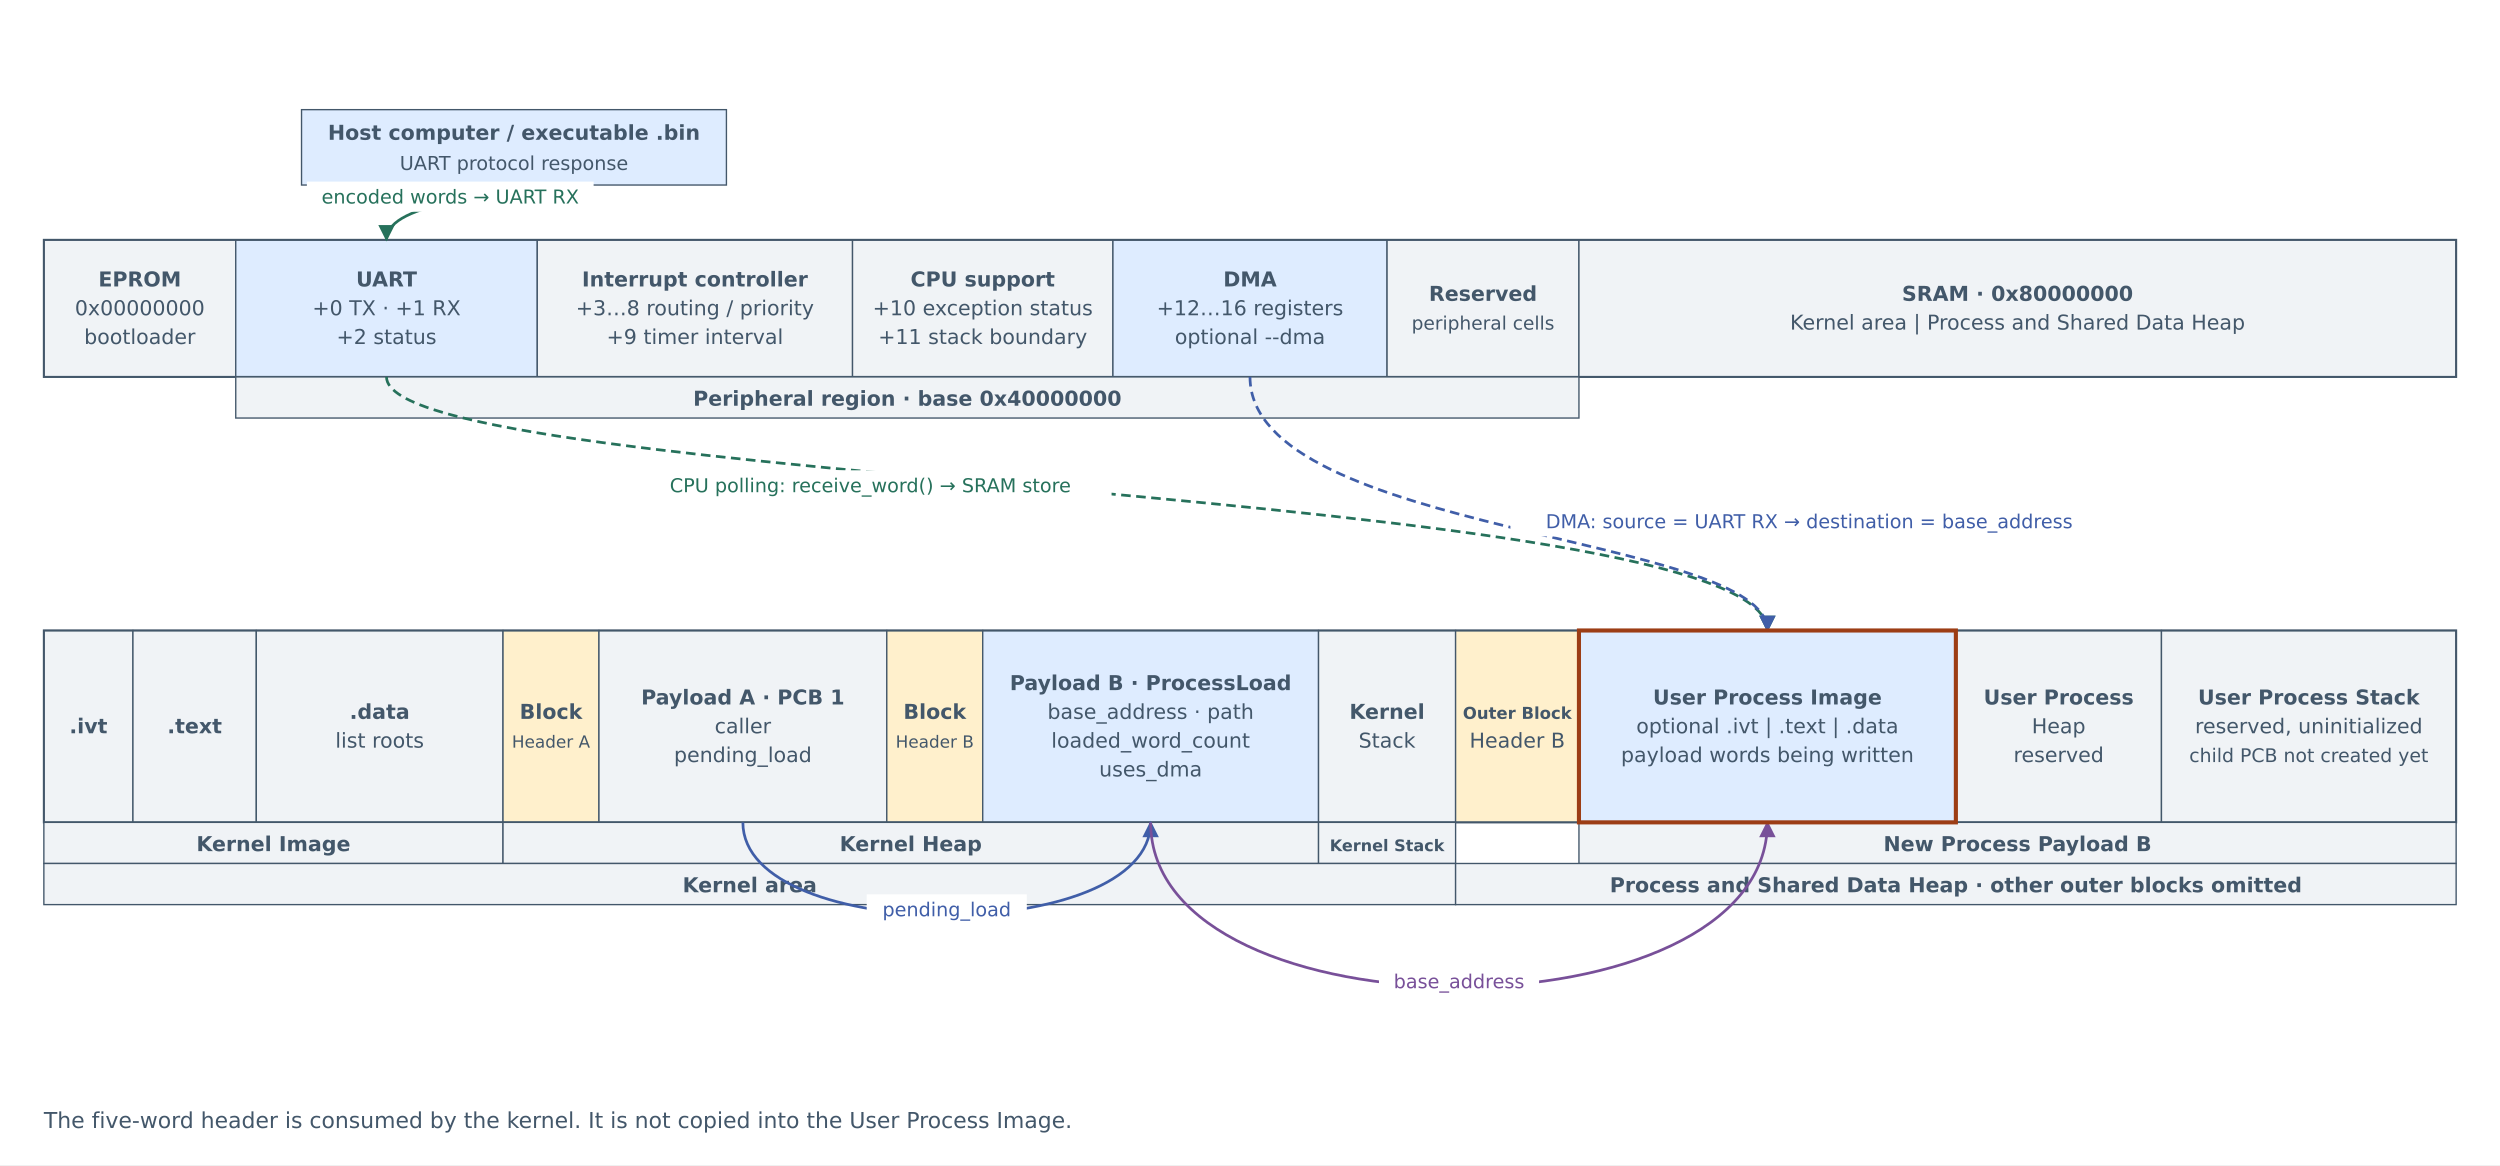
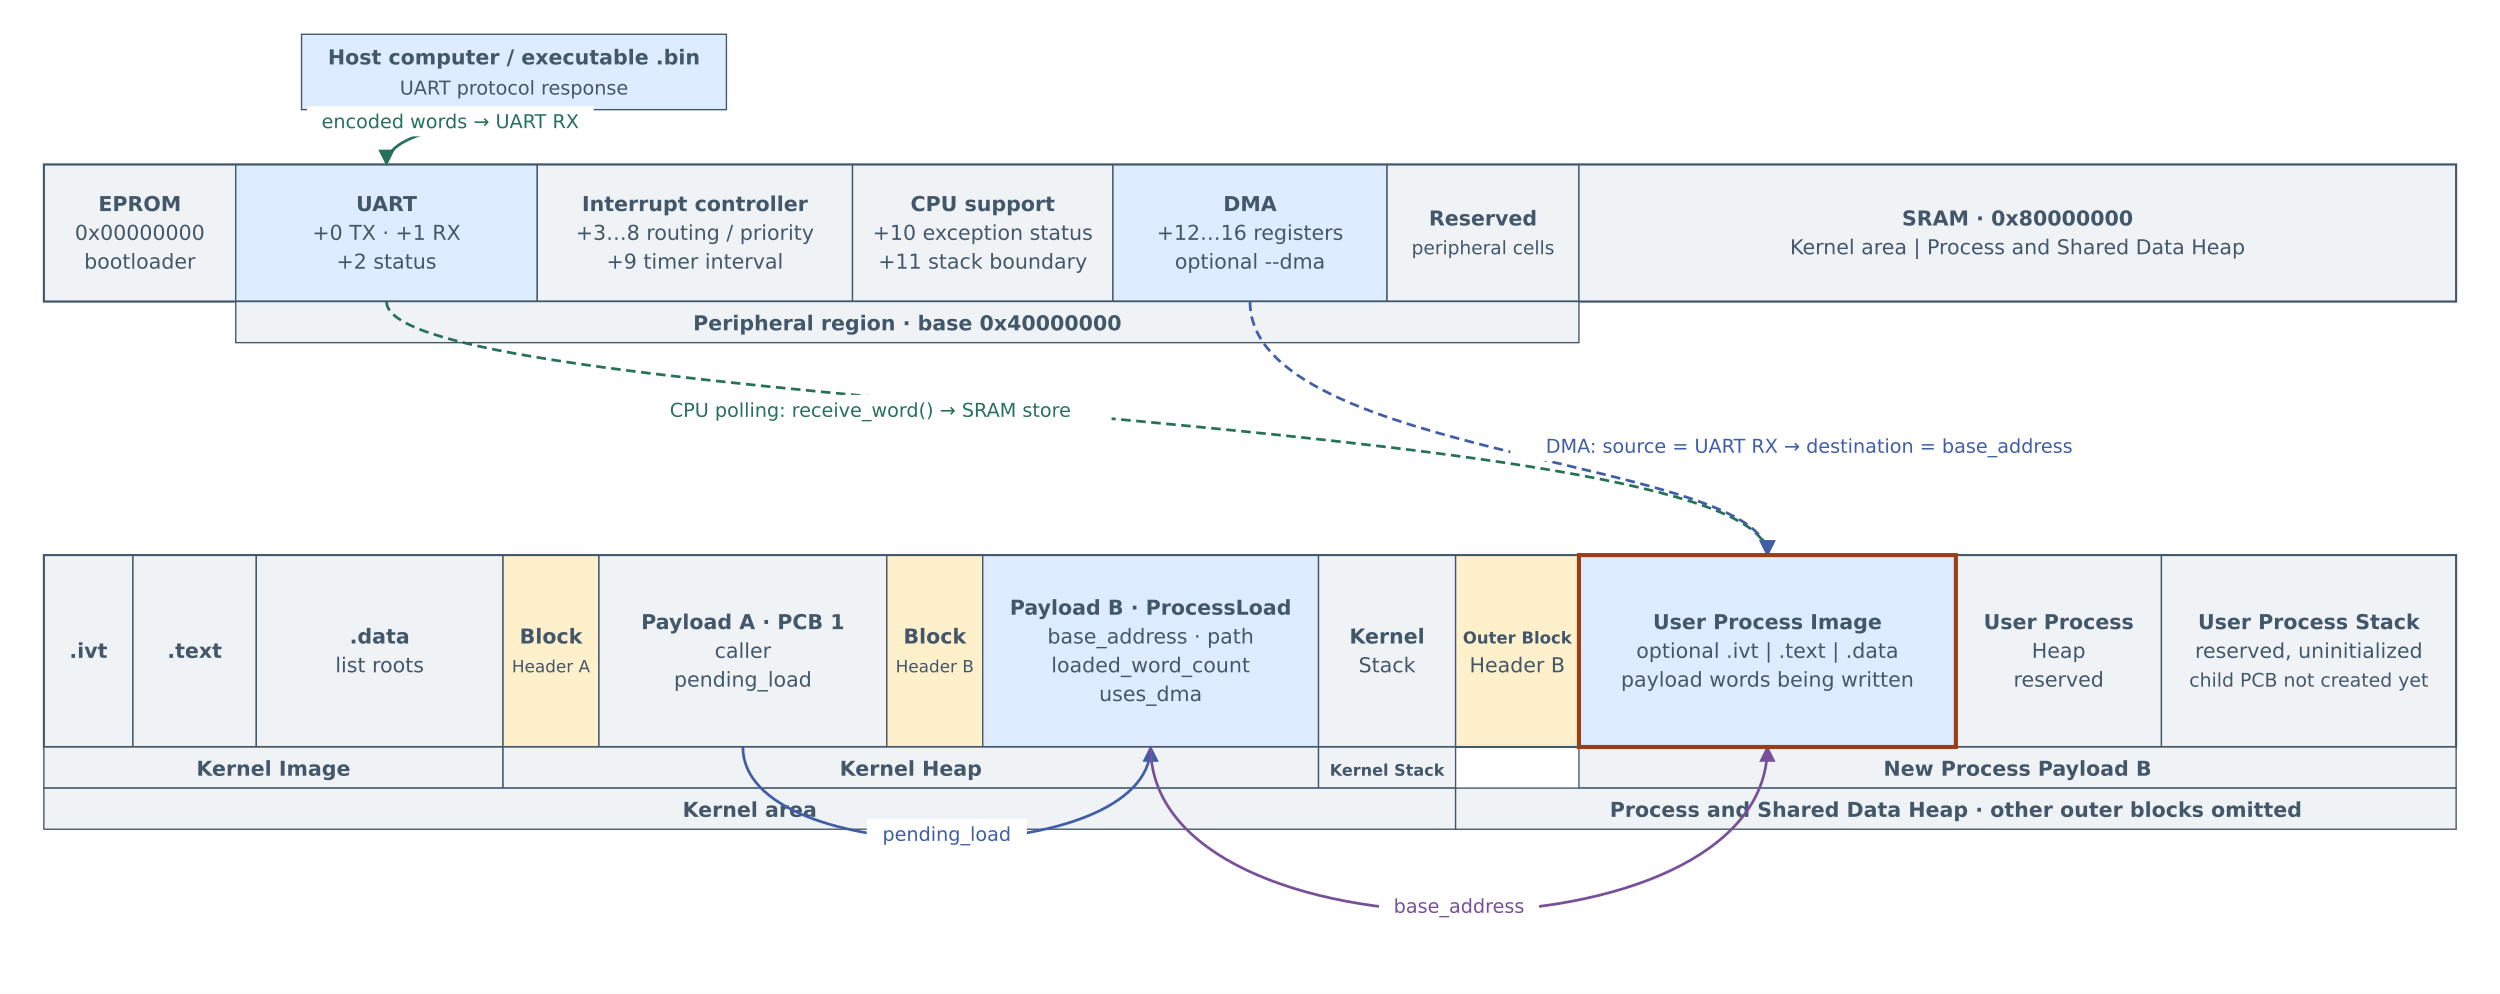
- <svg xmlns="http://www.w3.org/2000/svg" width="1824" height="850" viewBox="0 0 1824 850" role="img" aria-labelledby="title desc">
+ <svg xmlns="http://www.w3.org/2000/svg" width="1824" height="725" viewBox="0 0 1824 725" role="img" aria-labelledby="title desc">
  <defs>
    <marker id="405ea8" viewBox="0 0 10 10" refX="9" refY="5" markerWidth="6" markerHeight="6" orient="auto">
      <path d="M 0 0 L 10 5 L 0 10 z" fill="#405ea8" />
    </marker>
    <marker id="26715b" viewBox="0 0 10 10" refX="9" refY="5" markerWidth="6" markerHeight="6" orient="auto">
      <path d="M 0 0 L 10 5 L 0 10 z" fill="#26715b" />
    </marker>
    <marker id="785099" viewBox="0 0 10 10" refX="9" refY="5" markerWidth="6" markerHeight="6" orient="auto">
      <path d="M 0 0 L 10 5 L 0 10 z" fill="#785099" />
    </marker>
    <marker id="9c3d15" viewBox="0 0 10 10" refX="9" refY="5" markerWidth="6" markerHeight="6" orient="auto">
      <path d="M 0 0 L 10 5 L 0 10 z" fill="#9c3d15" />
    </marker>
  </defs>
-   <rect width="1824" height="850" fill="white" />
+   <rect width="1824" height="725" fill="white" />
  <g font-family="DejaVu Sans, sans-serif">
-     <rect x="32" y="175" width="140" height="100" fill="#f0f3f6" stroke="#43576a" stroke-width="1" />
-     <text x="102.0" y="209.0" text-anchor="middle" font-size="15" font-weight="bold" fill="#43576a">EPROM</text>
-     <text x="102.0" y="230.0" text-anchor="middle" font-size="15" font-weight="normal" fill="#43576a">0x00000000</text>
-     <text x="102.0" y="251.0" text-anchor="middle" font-size="15" font-weight="normal" fill="#43576a">bootloader</text>
-     <rect x="172" y="175" width="220" height="100" fill="#deecff" stroke="#43576a" stroke-width="1" />
-     <a href="../../../RETI-Emulator/include/uart.h">
-       <text x="282.0" y="209.0" text-anchor="middle" font-size="15" font-weight="bold" fill="#43576a">UART</text>
-     </a>
-     <a href="../../../RETI-Emulator/include/uart.h">
-       <text x="282.0" y="230.0" text-anchor="middle" font-size="15" font-weight="normal" fill="#43576a">+0 TX · +1 RX</text>
-     </a>
-     <a href="../../../RETI-Emulator/include/uart.h">
-       <text x="282.0" y="251.0" text-anchor="middle" font-size="15" font-weight="normal" fill="#43576a">+2 status</text>
-     </a>
-     <rect x="392" y="175" width="230" height="100" fill="#f0f3f6" stroke="#43576a" stroke-width="1" />
-     <text x="507.0" y="209.0" text-anchor="middle" font-size="15" font-weight="bold" fill="#43576a">Interrupt controller</text>
-     <text x="507.0" y="230.0" text-anchor="middle" font-size="15" font-weight="normal" fill="#43576a">+3…8 routing / priority</text>
-     <text x="507.0" y="251.0" text-anchor="middle" font-size="15" font-weight="normal" fill="#43576a">+9 timer interval</text>
-     <rect x="622" y="175" width="190" height="100" fill="#f0f3f6" stroke="#43576a" stroke-width="1" />
-     <text x="717.0" y="209.0" text-anchor="middle" font-size="15" font-weight="bold" fill="#43576a">CPU support</text>
-     <text x="717.0" y="230.0" text-anchor="middle" font-size="15" font-weight="normal" fill="#43576a">+10 exception status</text>
-     <text x="717.0" y="251.0" text-anchor="middle" font-size="15" font-weight="normal" fill="#43576a">+11 stack boundary</text>
-     <rect x="812" y="175" width="200" height="100" fill="#deecff" stroke="#43576a" stroke-width="1" />
-     <a href="../../common/dma.header#L5">
-       <text x="912.0" y="209.0" text-anchor="middle" font-size="15" font-weight="bold" fill="#43576a">DMA</text>
-     </a>
-     <a href="../../common/dma.header#L5">
-       <text x="912.0" y="230.0" text-anchor="middle" font-size="15" font-weight="normal" fill="#43576a">+12…16 registers</text>
-     </a>
-     <a href="../../common/dma.header#L5">
-       <text x="912.0" y="251.0" text-anchor="middle" font-size="15" font-weight="normal" fill="#43576a">optional --dma</text>
-     </a>
-     <rect x="1012" y="175" width="140" height="100" fill="#f0f3f6" stroke="#43576a" stroke-width="1" />
-     <text x="1082.0" y="219.5" text-anchor="middle" font-size="15" font-weight="bold" fill="#43576a">Reserved</text>
-     <text x="1082.0" y="240.5" text-anchor="middle" font-size="13.559" font-weight="normal" fill="#43576a">peripheral cells</text>
-     <rect x="1152" y="175" width="640" height="100" fill="#f0f3f6" stroke="#43576a" stroke-width="1" />
-     <text x="1472.0" y="219.5" text-anchor="middle" font-size="15" font-weight="bold" fill="#43576a">SRAM · 0x80000000</text>
-     <text x="1472.0" y="240.5" text-anchor="middle" font-size="15" font-weight="normal" fill="#43576a">Kernel area | Process and Shared Data Heap</text>
-     <rect x="32" y="175" width="1760" height="100" fill="none" stroke="#43576a" stroke-width="1.5" />
-     <rect x="172" y="275" width="980" height="30" fill="#f0f3f6" stroke="#43576a" stroke-width="1" />
-     <text x="662.0" y="296" text-anchor="middle" font-size="15" font-weight="bold" fill="#43576a">Peripheral region · base 0x40000000</text>
-     <rect x="220" y="80" width="310" height="55" fill="#deecff" stroke="#43576a" stroke-width="1" />
-     <text x="375" y="102" text-anchor="middle" font-size="15" font-weight="bold" fill="#43576a">Host computer / executable .bin</text>
-     <text x="375" y="124" text-anchor="middle" font-size="14" font-weight="normal" fill="#43576a">UART protocol response</text>
-     <path d="M 375.0 135 C 375.0 145, 282.0 145, 282.0 175" fill="none" stroke="#26715b" stroke-width="2" marker-end="url(#26715b)" />
-     <rect x="223.9" y="132.5" width="209.2" height="22" fill="white" stroke="none" stroke-width="1" />
-     <text x="328.5" y="148.5" text-anchor="middle" font-size="14" font-weight="normal" fill="#26715b">encoded words → UART RX</text>
-     <rect x="32" y="460" width="65" height="140" fill="#f0f3f6" stroke="#43576a" stroke-width="1" />
-     <text x="64.5" y="535.0" text-anchor="middle" font-size="15" font-weight="bold" fill="#43576a">.ivt</text>
-     <rect x="97" y="460" width="90" height="140" fill="#f0f3f6" stroke="#43576a" stroke-width="1" />
-     <text x="142.0" y="535.0" text-anchor="middle" font-size="15" font-weight="bold" fill="#43576a">.text</text>
-     <rect x="187" y="460" width="180" height="140" fill="#f0f3f6" stroke="#43576a" stroke-width="1" />
-     <text x="277.0" y="524.5" text-anchor="middle" font-size="15" font-weight="bold" fill="#43576a">.data</text>
-     <text x="277.0" y="545.5" text-anchor="middle" font-size="15" font-weight="normal" fill="#43576a">list roots</text>
-     <rect x="367" y="460" width="70" height="140" fill="#fff0cc" stroke="#43576a" stroke-width="1" />
-     <text x="402.0" y="524.5" text-anchor="middle" font-size="15" font-weight="bold" fill="#43576a">Block</text>
-     <text x="402.0" y="545.5" text-anchor="middle" font-size="12.288" font-weight="normal" fill="#43576a">Header A</text>
-     <rect x="437" y="460" width="210" height="140" fill="#f0f3f6" stroke="#43576a" stroke-width="1" />
-     <text x="542.0" y="514.0" text-anchor="middle" font-size="15" font-weight="bold" fill="#43576a">Payload A · PCB 1</text>
-     <text x="542.0" y="535.0" text-anchor="middle" font-size="15" font-weight="normal" fill="#43576a">caller</text>
-     <text x="542.0" y="556.0" text-anchor="middle" font-size="15" font-weight="normal" fill="#43576a">pending_load</text>
-     <rect x="647" y="460" width="70" height="140" fill="#fff0cc" stroke="#43576a" stroke-width="1" />
-     <text x="682.0" y="524.5" text-anchor="middle" font-size="15" font-weight="bold" fill="#43576a">Block</text>
-     <text x="682.0" y="545.5" text-anchor="middle" font-size="12.288" font-weight="normal" fill="#43576a">Header B</text>
-     <rect x="717" y="460" width="245" height="140" fill="#deecff" stroke="#43576a" stroke-width="1" />
-     <text x="839.5" y="503.5" text-anchor="middle" font-size="15" font-weight="bold" fill="#43576a">Payload B · ProcessLoad</text>
-     <text x="839.5" y="524.5" text-anchor="middle" font-size="15" font-weight="normal" fill="#43576a">base_address · path</text>
-     <text x="839.5" y="545.5" text-anchor="middle" font-size="15" font-weight="normal" fill="#43576a">loaded_word_count</text>
-     <text x="839.5" y="566.5" text-anchor="middle" font-size="15" font-weight="normal" fill="#43576a">uses_dma</text>
-     <rect x="962" y="460" width="100" height="140" fill="#f0f3f6" stroke="#43576a" stroke-width="1" />
-     <text x="1012.0" y="524.5" text-anchor="middle" font-size="15" font-weight="bold" fill="#43576a">Kernel</text>
-     <text x="1012.0" y="545.5" text-anchor="middle" font-size="15" font-weight="normal" fill="#43576a">Stack</text>
-     <rect x="1062" y="460" width="90" height="140" fill="#fff0cc" stroke="#43576a" stroke-width="1" />
-     <text x="1107.0" y="524.5" text-anchor="middle" font-size="12.018" font-weight="bold" fill="#43576a">Outer Block</text>
-     <text x="1107.0" y="545.5" text-anchor="middle" font-size="15" font-weight="normal" fill="#43576a">Header B</text>
-     <rect x="1152" y="460" width="275" height="140" fill="#deecff" stroke="#43576a" stroke-width="1" />
-     <text x="1289.5" y="514.0" text-anchor="middle" font-size="15" font-weight="bold" fill="#43576a">User Process Image</text>
-     <text x="1289.5" y="535.0" text-anchor="middle" font-size="15" font-weight="normal" fill="#43576a">optional .ivt | .text | .data</text>
-     <text x="1289.5" y="556.0" text-anchor="middle" font-size="15" font-weight="normal" fill="#43576a">payload words being written</text>
-     <rect x="1427" y="460" width="150" height="140" fill="#f0f3f6" stroke="#43576a" stroke-width="1" />
-     <text x="1502.0" y="514.0" text-anchor="middle" font-size="15" font-weight="bold" fill="#43576a">User Process</text>
-     <text x="1502.0" y="535.0" text-anchor="middle" font-size="15" font-weight="normal" fill="#43576a">Heap</text>
-     <text x="1502.0" y="556.0" text-anchor="middle" font-size="15" font-weight="normal" fill="#43576a">reserved</text>
-     <rect x="1577" y="460" width="215" height="140" fill="#f0f3f6" stroke="#43576a" stroke-width="1" />
-     <text x="1684.5" y="514.0" text-anchor="middle" font-size="15" font-weight="bold" fill="#43576a">User Process Stack</text>
-     <text x="1684.5" y="535.0" text-anchor="middle" font-size="14.959" font-weight="normal" fill="#43576a">reserved, uninitialized</text>
-     <text x="1684.5" y="556.0" text-anchor="middle" font-size="13.763" font-weight="normal" fill="#43576a">child PCB not created yet</text>
-     <rect x="32" y="460" width="1760" height="140" fill="none" stroke="#43576a" stroke-width="1.5" />
-     <rect x="32" y="600" width="335" height="30" fill="#f0f3f6" stroke="#43576a" stroke-width="1" />
-     <text x="199.5" y="621" text-anchor="middle" font-size="15" font-weight="bold" fill="#43576a">Kernel Image</text>
-     <rect x="367" y="600" width="595" height="30" fill="#f0f3f6" stroke="#43576a" stroke-width="1" />
-     <text x="664.5" y="621" text-anchor="middle" font-size="15" font-weight="bold" fill="#43576a">Kernel Heap</text>
-     <rect x="962" y="600" width="100" height="30" fill="#f0f3f6" stroke="#43576a" stroke-width="1" />
-     <text x="1012.0" y="621" text-anchor="middle" font-size="11.719" font-weight="bold" fill="#43576a">Kernel Stack</text>
-     <rect x="1152" y="600" width="640" height="30" fill="#f0f3f6" stroke="#43576a" stroke-width="1" />
-     <text x="1472.0" y="621" text-anchor="middle" font-size="15" font-weight="bold" fill="#43576a">New Process Payload B</text>
-     <rect x="32" y="630" width="1030" height="30" fill="#f0f3f6" stroke="#43576a" stroke-width="1" />
-     <text x="547.0" y="651" text-anchor="middle" font-size="15" font-weight="bold" fill="#43576a">Kernel area</text>
-     <rect x="1062" y="630" width="730" height="30" fill="#f0f3f6" stroke="#43576a" stroke-width="1" />
-     <text x="1427.0" y="651" text-anchor="middle" font-size="15" font-weight="bold" fill="#43576a">Process and Shared Data Heap · other outer blocks omitted</text>
-     <path d="M 542.0 600 C 542.0 690, 839.5 690, 839.5 600" fill="none" stroke="#405ea8" stroke-width="2" marker-end="url(#405ea8)" />
-     <rect x="632.35" y="652.5" width="116.8" height="22" fill="white" stroke="none" stroke-width="1" />
-     <text x="690.75" y="668.5" text-anchor="middle" font-size="14" font-weight="normal" fill="#405ea8">pending_load</text>
-     <path d="M 839.5 600 C 839.5 760, 1289.5 760, 1289.5 600" fill="none" stroke="#785099" stroke-width="2" marker-end="url(#785099)" />
-     <rect x="1006.1" y="705.0" width="116.8" height="22" fill="white" stroke="none" stroke-width="1" />
-     <text x="1064.5" y="721.0" text-anchor="middle" font-size="14" font-weight="normal" fill="#785099">base_address</text>
-     <path d="M 282.0 275 C 282.0 355, 1289.5 355, 1289.5 460" fill="none" stroke="#26715b" stroke-width="2" stroke-dasharray="7 4" marker-end="url(#26715b)" />
-     <rect x="459.0" y="343.125" width="352.0" height="22" fill="white" stroke="none" stroke-width="1" />
-     <text x="635" y="359.125" text-anchor="middle" font-size="14" font-weight="normal" fill="#26715b">CPU polling: receive_word() → SRAM store</text>
-     <path d="M 912.0 275 C 912.0 390, 1289.5 390, 1289.5 460" fill="none" stroke="#405ea8" stroke-width="2" stroke-dasharray="7 4" marker-end="url(#405ea8)" />
-     <rect x="1102.0" y="369.375" width="436.0" height="22" fill="white" stroke="none" stroke-width="1" />
-     <text x="1320" y="385.375" text-anchor="middle" font-size="14" font-weight="normal" fill="#405ea8">DMA: source = UART RX → destination = base_address</text>
-     <rect x="1152" y="460" width="275" height="140" fill="none" stroke="#9c3d15" stroke-width="3" />
-     <text x="32" y="823" text-anchor="start" font-size="16" font-weight="normal" fill="#43576a">The five-word header is consumed by the kernel. It is not copied into the User Process Image.</text>
+     <g transform="translate(0,-55)">
+       <rect x="32" y="175" width="140" height="100" fill="#f0f3f6" stroke="#43576a" stroke-width="1" />
+       <text x="102.0" y="209.0" text-anchor="middle" font-size="15" font-weight="bold" fill="#43576a">EPROM</text>
+       <text x="102.0" y="230.0" text-anchor="middle" font-size="15" font-weight="normal" fill="#43576a">0x00000000</text>
+       <text x="102.0" y="251.0" text-anchor="middle" font-size="15" font-weight="normal" fill="#43576a">bootloader</text>
+       <rect x="172" y="175" width="220" height="100" fill="#deecff" stroke="#43576a" stroke-width="1" />
+       <a href="../../../RETI-Emulator/include/uart.h">
+         <text x="282.0" y="209.0" text-anchor="middle" font-size="15" font-weight="bold" fill="#43576a">UART</text>
+       </a>
+       <a href="../../../RETI-Emulator/include/uart.h">
+         <text x="282.0" y="230.0" text-anchor="middle" font-size="15" font-weight="normal" fill="#43576a">+0 TX · +1 RX</text>
+       </a>
+       <a href="../../../RETI-Emulator/include/uart.h">
+         <text x="282.0" y="251.0" text-anchor="middle" font-size="15" font-weight="normal" fill="#43576a">+2 status</text>
+       </a>
+       <rect x="392" y="175" width="230" height="100" fill="#f0f3f6" stroke="#43576a" stroke-width="1" />
+       <text x="507.0" y="209.0" text-anchor="middle" font-size="15" font-weight="bold" fill="#43576a">Interrupt controller</text>
+       <text x="507.0" y="230.0" text-anchor="middle" font-size="15" font-weight="normal" fill="#43576a">+3…8 routing / priority</text>
+       <text x="507.0" y="251.0" text-anchor="middle" font-size="15" font-weight="normal" fill="#43576a">+9 timer interval</text>
+       <rect x="622" y="175" width="190" height="100" fill="#f0f3f6" stroke="#43576a" stroke-width="1" />
+       <text x="717.0" y="209.0" text-anchor="middle" font-size="15" font-weight="bold" fill="#43576a">CPU support</text>
+       <text x="717.0" y="230.0" text-anchor="middle" font-size="15" font-weight="normal" fill="#43576a">+10 exception status</text>
+       <text x="717.0" y="251.0" text-anchor="middle" font-size="15" font-weight="normal" fill="#43576a">+11 stack boundary</text>
+       <rect x="812" y="175" width="200" height="100" fill="#deecff" stroke="#43576a" stroke-width="1" />
+       <a href="../../common/dma.header#L5">
+         <text x="912.0" y="209.0" text-anchor="middle" font-size="15" font-weight="bold" fill="#43576a">DMA</text>
+       </a>
+       <a href="../../common/dma.header#L5">
+         <text x="912.0" y="230.0" text-anchor="middle" font-size="15" font-weight="normal" fill="#43576a">+12…16 registers</text>
+       </a>
+       <a href="../../common/dma.header#L5">
+         <text x="912.0" y="251.0" text-anchor="middle" font-size="15" font-weight="normal" fill="#43576a">optional --dma</text>
+       </a>
+       <rect x="1012" y="175" width="140" height="100" fill="#f0f3f6" stroke="#43576a" stroke-width="1" />
+       <text x="1082.0" y="219.5" text-anchor="middle" font-size="15" font-weight="bold" fill="#43576a">Reserved</text>
+       <text x="1082.0" y="240.5" text-anchor="middle" font-size="13.559" font-weight="normal" fill="#43576a">peripheral cells</text>
+       <rect x="1152" y="175" width="640" height="100" fill="#f0f3f6" stroke="#43576a" stroke-width="1" />
+       <text x="1472.0" y="219.5" text-anchor="middle" font-size="15" font-weight="bold" fill="#43576a">SRAM · 0x80000000</text>
+       <text x="1472.0" y="240.5" text-anchor="middle" font-size="15" font-weight="normal" fill="#43576a">Kernel area | Process and Shared Data Heap</text>
+       <rect x="32" y="175" width="1760" height="100" fill="none" stroke="#43576a" stroke-width="1.5" />
+       <rect x="172" y="275" width="980" height="30" fill="#f0f3f6" stroke="#43576a" stroke-width="1" />
+       <text x="662.0" y="296" text-anchor="middle" font-size="15" font-weight="bold" fill="#43576a">Peripheral region · base 0x40000000</text>
+       <rect x="220" y="80" width="310" height="55" fill="#deecff" stroke="#43576a" stroke-width="1" />
+       <text x="375" y="102" text-anchor="middle" font-size="15" font-weight="bold" fill="#43576a">Host computer / executable .bin</text>
+       <text x="375" y="124" text-anchor="middle" font-size="14" font-weight="normal" fill="#43576a">UART protocol response</text>
+       <path d="M 375.0 135 C 375.0 145, 282.0 145, 282.0 175" fill="none" stroke="#26715b" stroke-width="2" marker-end="url(#26715b)" />
+       <rect x="223.9" y="132.5" width="209.2" height="22" fill="white" stroke="none" stroke-width="1" />
+       <text x="328.5" y="148.5" text-anchor="middle" font-size="14" font-weight="normal" fill="#26715b">encoded words → UART RX</text>
+       <rect x="32" y="460" width="65" height="140" fill="#f0f3f6" stroke="#43576a" stroke-width="1" />
+       <text x="64.5" y="535.0" text-anchor="middle" font-size="15" font-weight="bold" fill="#43576a">.ivt</text>
+       <rect x="97" y="460" width="90" height="140" fill="#f0f3f6" stroke="#43576a" stroke-width="1" />
+       <text x="142.0" y="535.0" text-anchor="middle" font-size="15" font-weight="bold" fill="#43576a">.text</text>
+       <rect x="187" y="460" width="180" height="140" fill="#f0f3f6" stroke="#43576a" stroke-width="1" />
+       <text x="277.0" y="524.5" text-anchor="middle" font-size="15" font-weight="bold" fill="#43576a">.data</text>
+       <text x="277.0" y="545.5" text-anchor="middle" font-size="15" font-weight="normal" fill="#43576a">list roots</text>
+       <rect x="367" y="460" width="70" height="140" fill="#fff0cc" stroke="#43576a" stroke-width="1" />
+       <text x="402.0" y="524.5" text-anchor="middle" font-size="15" font-weight="bold" fill="#43576a">Block</text>
+       <text x="402.0" y="545.5" text-anchor="middle" font-size="12.288" font-weight="normal" fill="#43576a">Header A</text>
+       <rect x="437" y="460" width="210" height="140" fill="#f0f3f6" stroke="#43576a" stroke-width="1" />
+       <text x="542.0" y="514.0" text-anchor="middle" font-size="15" font-weight="bold" fill="#43576a">Payload A · PCB 1</text>
+       <text x="542.0" y="535.0" text-anchor="middle" font-size="15" font-weight="normal" fill="#43576a">caller</text>
+       <text x="542.0" y="556.0" text-anchor="middle" font-size="15" font-weight="normal" fill="#43576a">pending_load</text>
+       <rect x="647" y="460" width="70" height="140" fill="#fff0cc" stroke="#43576a" stroke-width="1" />
+       <text x="682.0" y="524.5" text-anchor="middle" font-size="15" font-weight="bold" fill="#43576a">Block</text>
+       <text x="682.0" y="545.5" text-anchor="middle" font-size="12.288" font-weight="normal" fill="#43576a">Header B</text>
+       <rect x="717" y="460" width="245" height="140" fill="#deecff" stroke="#43576a" stroke-width="1" />
+       <text x="839.5" y="503.5" text-anchor="middle" font-size="15" font-weight="bold" fill="#43576a">Payload B · ProcessLoad</text>
+       <text x="839.5" y="524.5" text-anchor="middle" font-size="15" font-weight="normal" fill="#43576a">base_address · path</text>
+       <text x="839.5" y="545.5" text-anchor="middle" font-size="15" font-weight="normal" fill="#43576a">loaded_word_count</text>
+       <text x="839.5" y="566.5" text-anchor="middle" font-size="15" font-weight="normal" fill="#43576a">uses_dma</text>
+       <rect x="962" y="460" width="100" height="140" fill="#f0f3f6" stroke="#43576a" stroke-width="1" />
+       <text x="1012.0" y="524.5" text-anchor="middle" font-size="15" font-weight="bold" fill="#43576a">Kernel</text>
+       <text x="1012.0" y="545.5" text-anchor="middle" font-size="15" font-weight="normal" fill="#43576a">Stack</text>
+       <rect x="1062" y="460" width="90" height="140" fill="#fff0cc" stroke="#43576a" stroke-width="1" />
+       <text x="1107.0" y="524.5" text-anchor="middle" font-size="12.018" font-weight="bold" fill="#43576a">Outer Block</text>
+       <text x="1107.0" y="545.5" text-anchor="middle" font-size="15" font-weight="normal" fill="#43576a">Header B</text>
+       <rect x="1152" y="460" width="275" height="140" fill="#deecff" stroke="#43576a" stroke-width="1" />
+       <text x="1289.5" y="514.0" text-anchor="middle" font-size="15" font-weight="bold" fill="#43576a">User Process Image</text>
+       <text x="1289.5" y="535.0" text-anchor="middle" font-size="15" font-weight="normal" fill="#43576a">optional .ivt | .text | .data</text>
+       <text x="1289.5" y="556.0" text-anchor="middle" font-size="15" font-weight="normal" fill="#43576a">payload words being written</text>
+       <rect x="1427" y="460" width="150" height="140" fill="#f0f3f6" stroke="#43576a" stroke-width="1" />
+       <text x="1502.0" y="514.0" text-anchor="middle" font-size="15" font-weight="bold" fill="#43576a">User Process</text>
+       <text x="1502.0" y="535.0" text-anchor="middle" font-size="15" font-weight="normal" fill="#43576a">Heap</text>
+       <text x="1502.0" y="556.0" text-anchor="middle" font-size="15" font-weight="normal" fill="#43576a">reserved</text>
+       <rect x="1577" y="460" width="215" height="140" fill="#f0f3f6" stroke="#43576a" stroke-width="1" />
+       <text x="1684.5" y="514.0" text-anchor="middle" font-size="15" font-weight="bold" fill="#43576a">User Process Stack</text>
+       <text x="1684.5" y="535.0" text-anchor="middle" font-size="14.959" font-weight="normal" fill="#43576a">reserved, uninitialized</text>
+       <text x="1684.5" y="556.0" text-anchor="middle" font-size="13.763" font-weight="normal" fill="#43576a">child PCB not created yet</text>
+       <rect x="32" y="460" width="1760" height="140" fill="none" stroke="#43576a" stroke-width="1.5" />
+       <rect x="32" y="600" width="335" height="30" fill="#f0f3f6" stroke="#43576a" stroke-width="1" />
+       <text x="199.5" y="621" text-anchor="middle" font-size="15" font-weight="bold" fill="#43576a">Kernel Image</text>
+       <rect x="367" y="600" width="595" height="30" fill="#f0f3f6" stroke="#43576a" stroke-width="1" />
+       <text x="664.5" y="621" text-anchor="middle" font-size="15" font-weight="bold" fill="#43576a">Kernel Heap</text>
+       <rect x="962" y="600" width="100" height="30" fill="#f0f3f6" stroke="#43576a" stroke-width="1" />
+       <text x="1012.0" y="621" text-anchor="middle" font-size="11.719" font-weight="bold" fill="#43576a">Kernel Stack</text>
+       <rect x="1152" y="600" width="640" height="30" fill="#f0f3f6" stroke="#43576a" stroke-width="1" />
+       <text x="1472.0" y="621" text-anchor="middle" font-size="15" font-weight="bold" fill="#43576a">New Process Payload B</text>
+       <rect x="32" y="630" width="1030" height="30" fill="#f0f3f6" stroke="#43576a" stroke-width="1" />
+       <text x="547.0" y="651" text-anchor="middle" font-size="15" font-weight="bold" fill="#43576a">Kernel area</text>
+       <rect x="1062" y="630" width="730" height="30" fill="#f0f3f6" stroke="#43576a" stroke-width="1" />
+       <text x="1427.0" y="651" text-anchor="middle" font-size="15" font-weight="bold" fill="#43576a">Process and Shared Data Heap · other outer blocks omitted</text>
+       <path d="M 542.0 600 C 542.0 690, 839.5 690, 839.5 600" fill="none" stroke="#405ea8" stroke-width="2" marker-end="url(#405ea8)" />
+       <rect x="632.35" y="652.5" width="116.8" height="22" fill="white" stroke="none" stroke-width="1" />
+       <text x="690.75" y="668.5" text-anchor="middle" font-size="14" font-weight="normal" fill="#405ea8">pending_load</text>
+       <path d="M 839.5 600 C 839.5 760, 1289.5 760, 1289.5 600" fill="none" stroke="#785099" stroke-width="2" marker-end="url(#785099)" />
+       <rect x="1006.1" y="705.0" width="116.8" height="22" fill="white" stroke="none" stroke-width="1" />
+       <text x="1064.5" y="721.0" text-anchor="middle" font-size="14" font-weight="normal" fill="#785099">base_address</text>
+       <path d="M 282.0 275 C 282.0 355, 1289.5 355, 1289.5 460" fill="none" stroke="#26715b" stroke-width="2" stroke-dasharray="7 4" marker-end="url(#26715b)" />
+       <rect x="459.0" y="343.125" width="352.0" height="22" fill="white" stroke="none" stroke-width="1" />
+       <text x="635" y="359.125" text-anchor="middle" font-size="14" font-weight="normal" fill="#26715b">CPU polling: receive_word() → SRAM store</text>
+       <path d="M 912.0 275 C 912.0 390, 1289.5 390, 1289.5 460" fill="none" stroke="#405ea8" stroke-width="2" stroke-dasharray="7 4" marker-end="url(#405ea8)" />
+       <rect x="1102.0" y="369.375" width="436.0" height="22" fill="white" stroke="none" stroke-width="1" />
+       <text x="1320" y="385.375" text-anchor="middle" font-size="14" font-weight="normal" fill="#405ea8">DMA: source = UART RX → destination = base_address</text>
+       <rect x="1152" y="460" width="275" height="140" fill="none" stroke="#9c3d15" stroke-width="3" />
+     </g>
  </g>
</svg>
